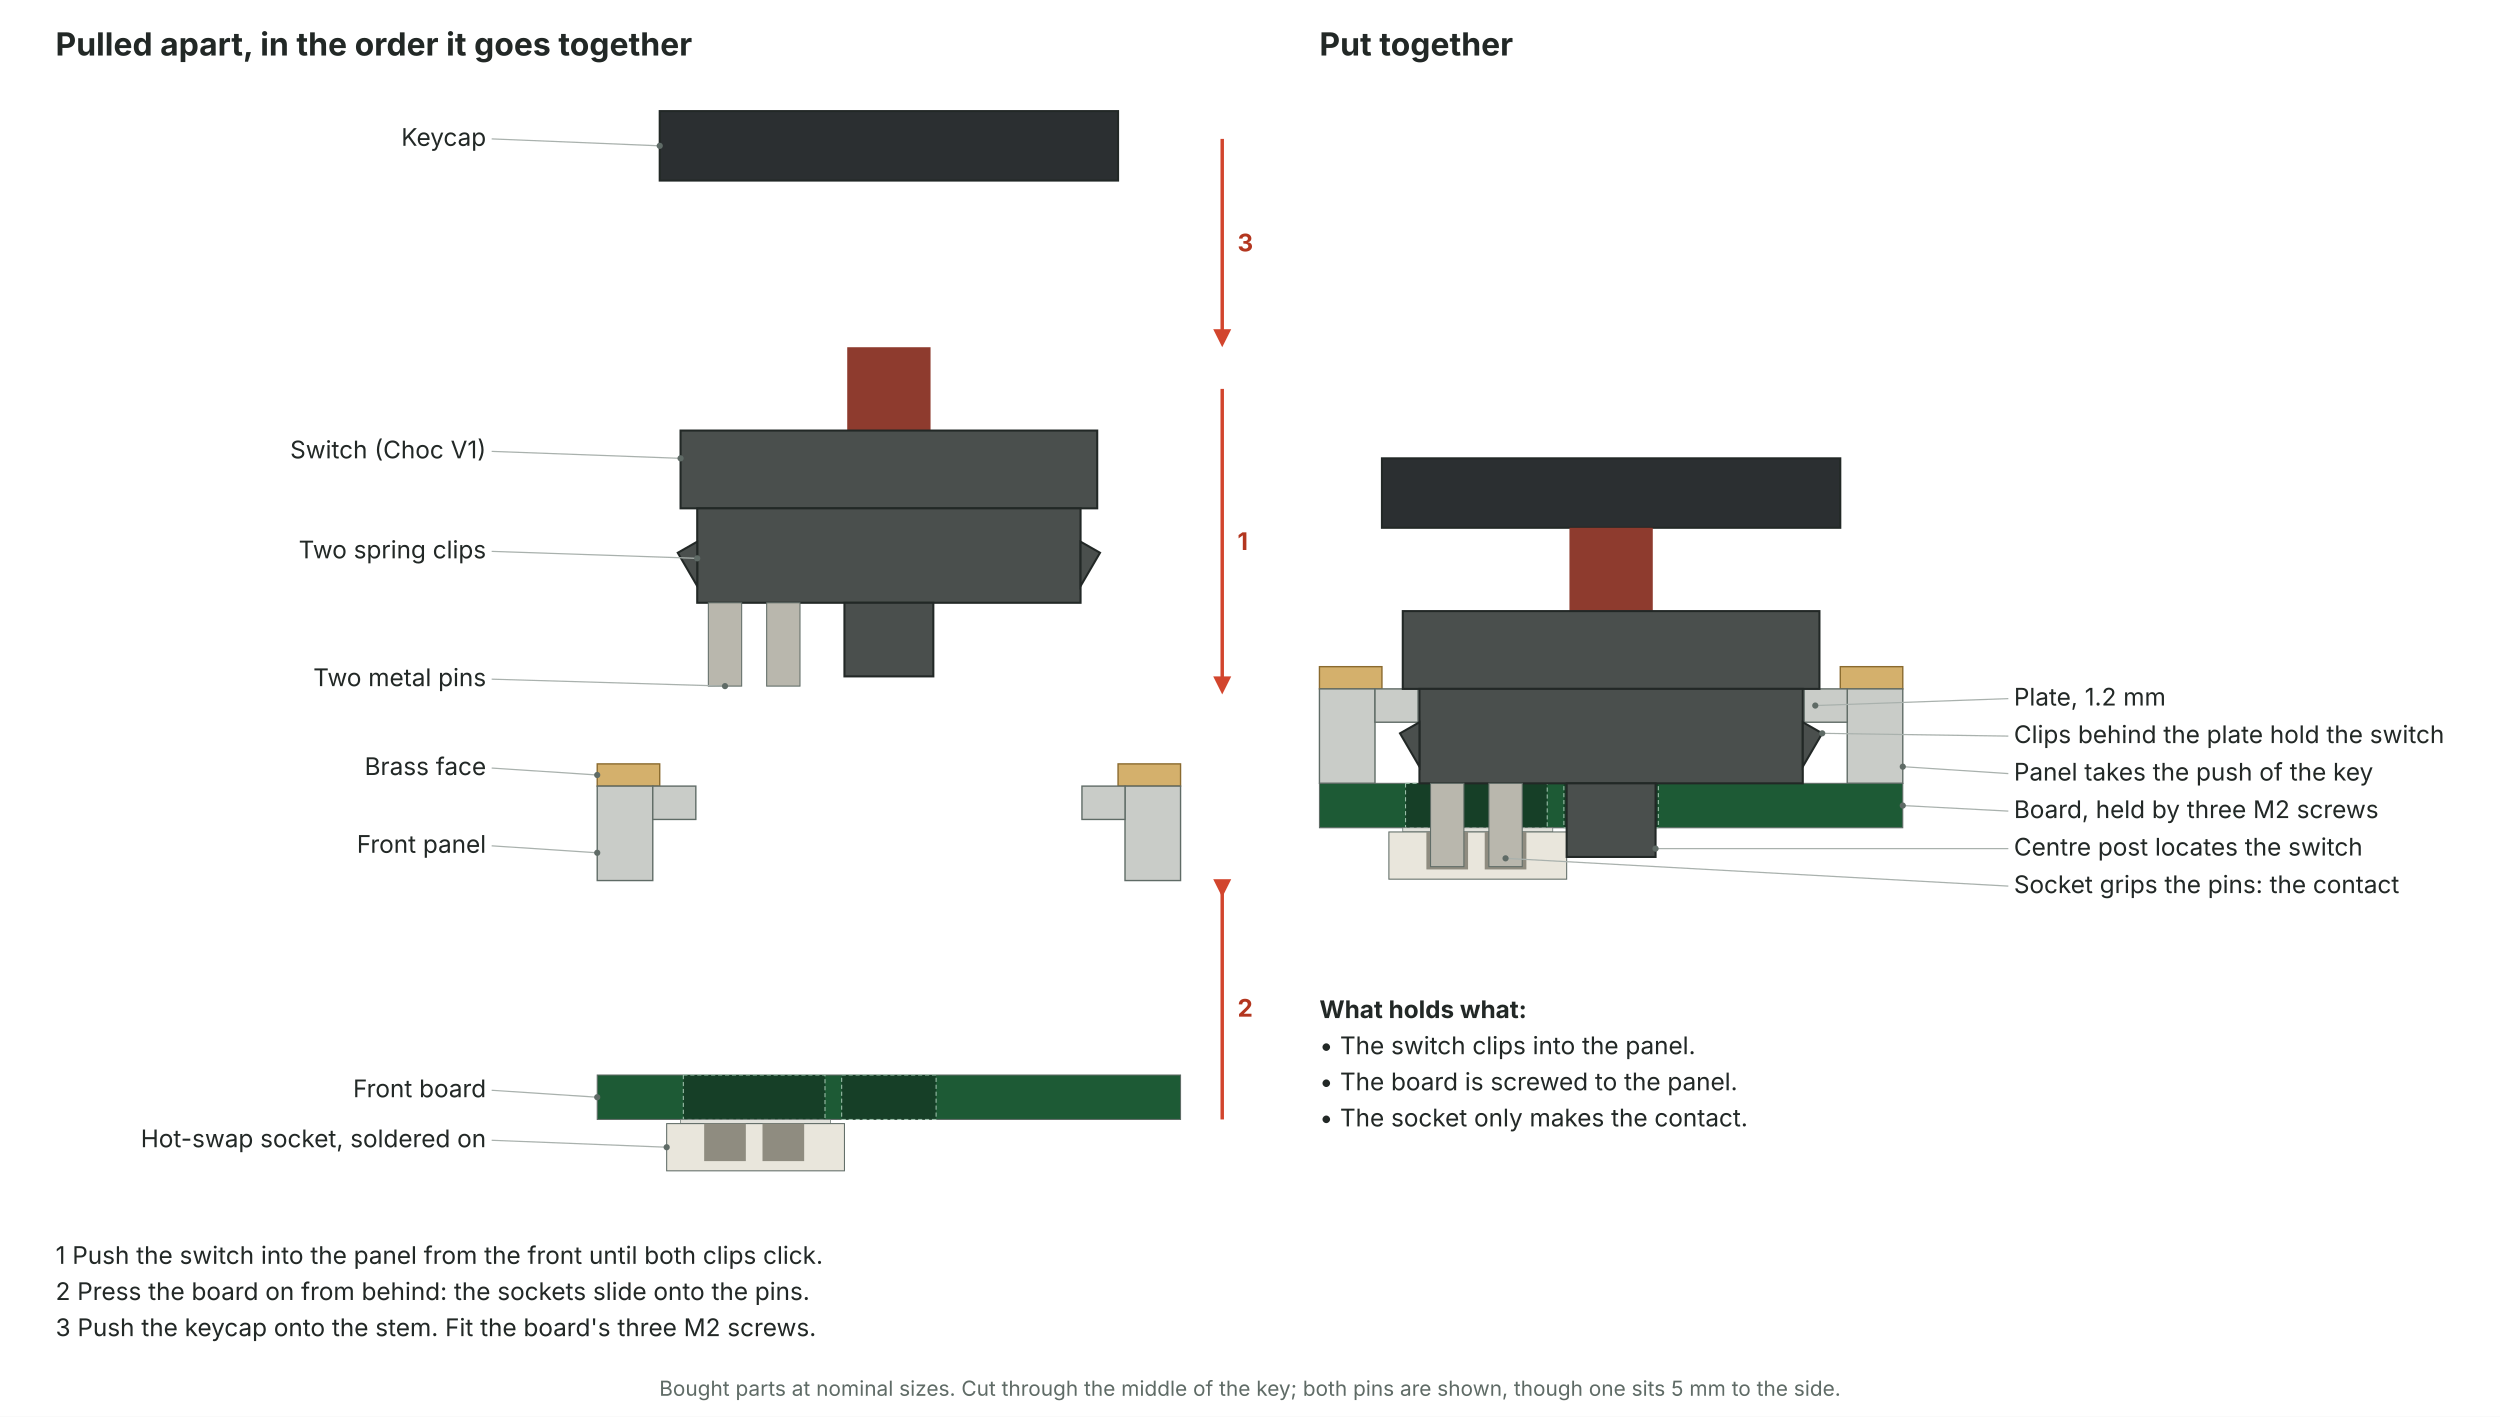
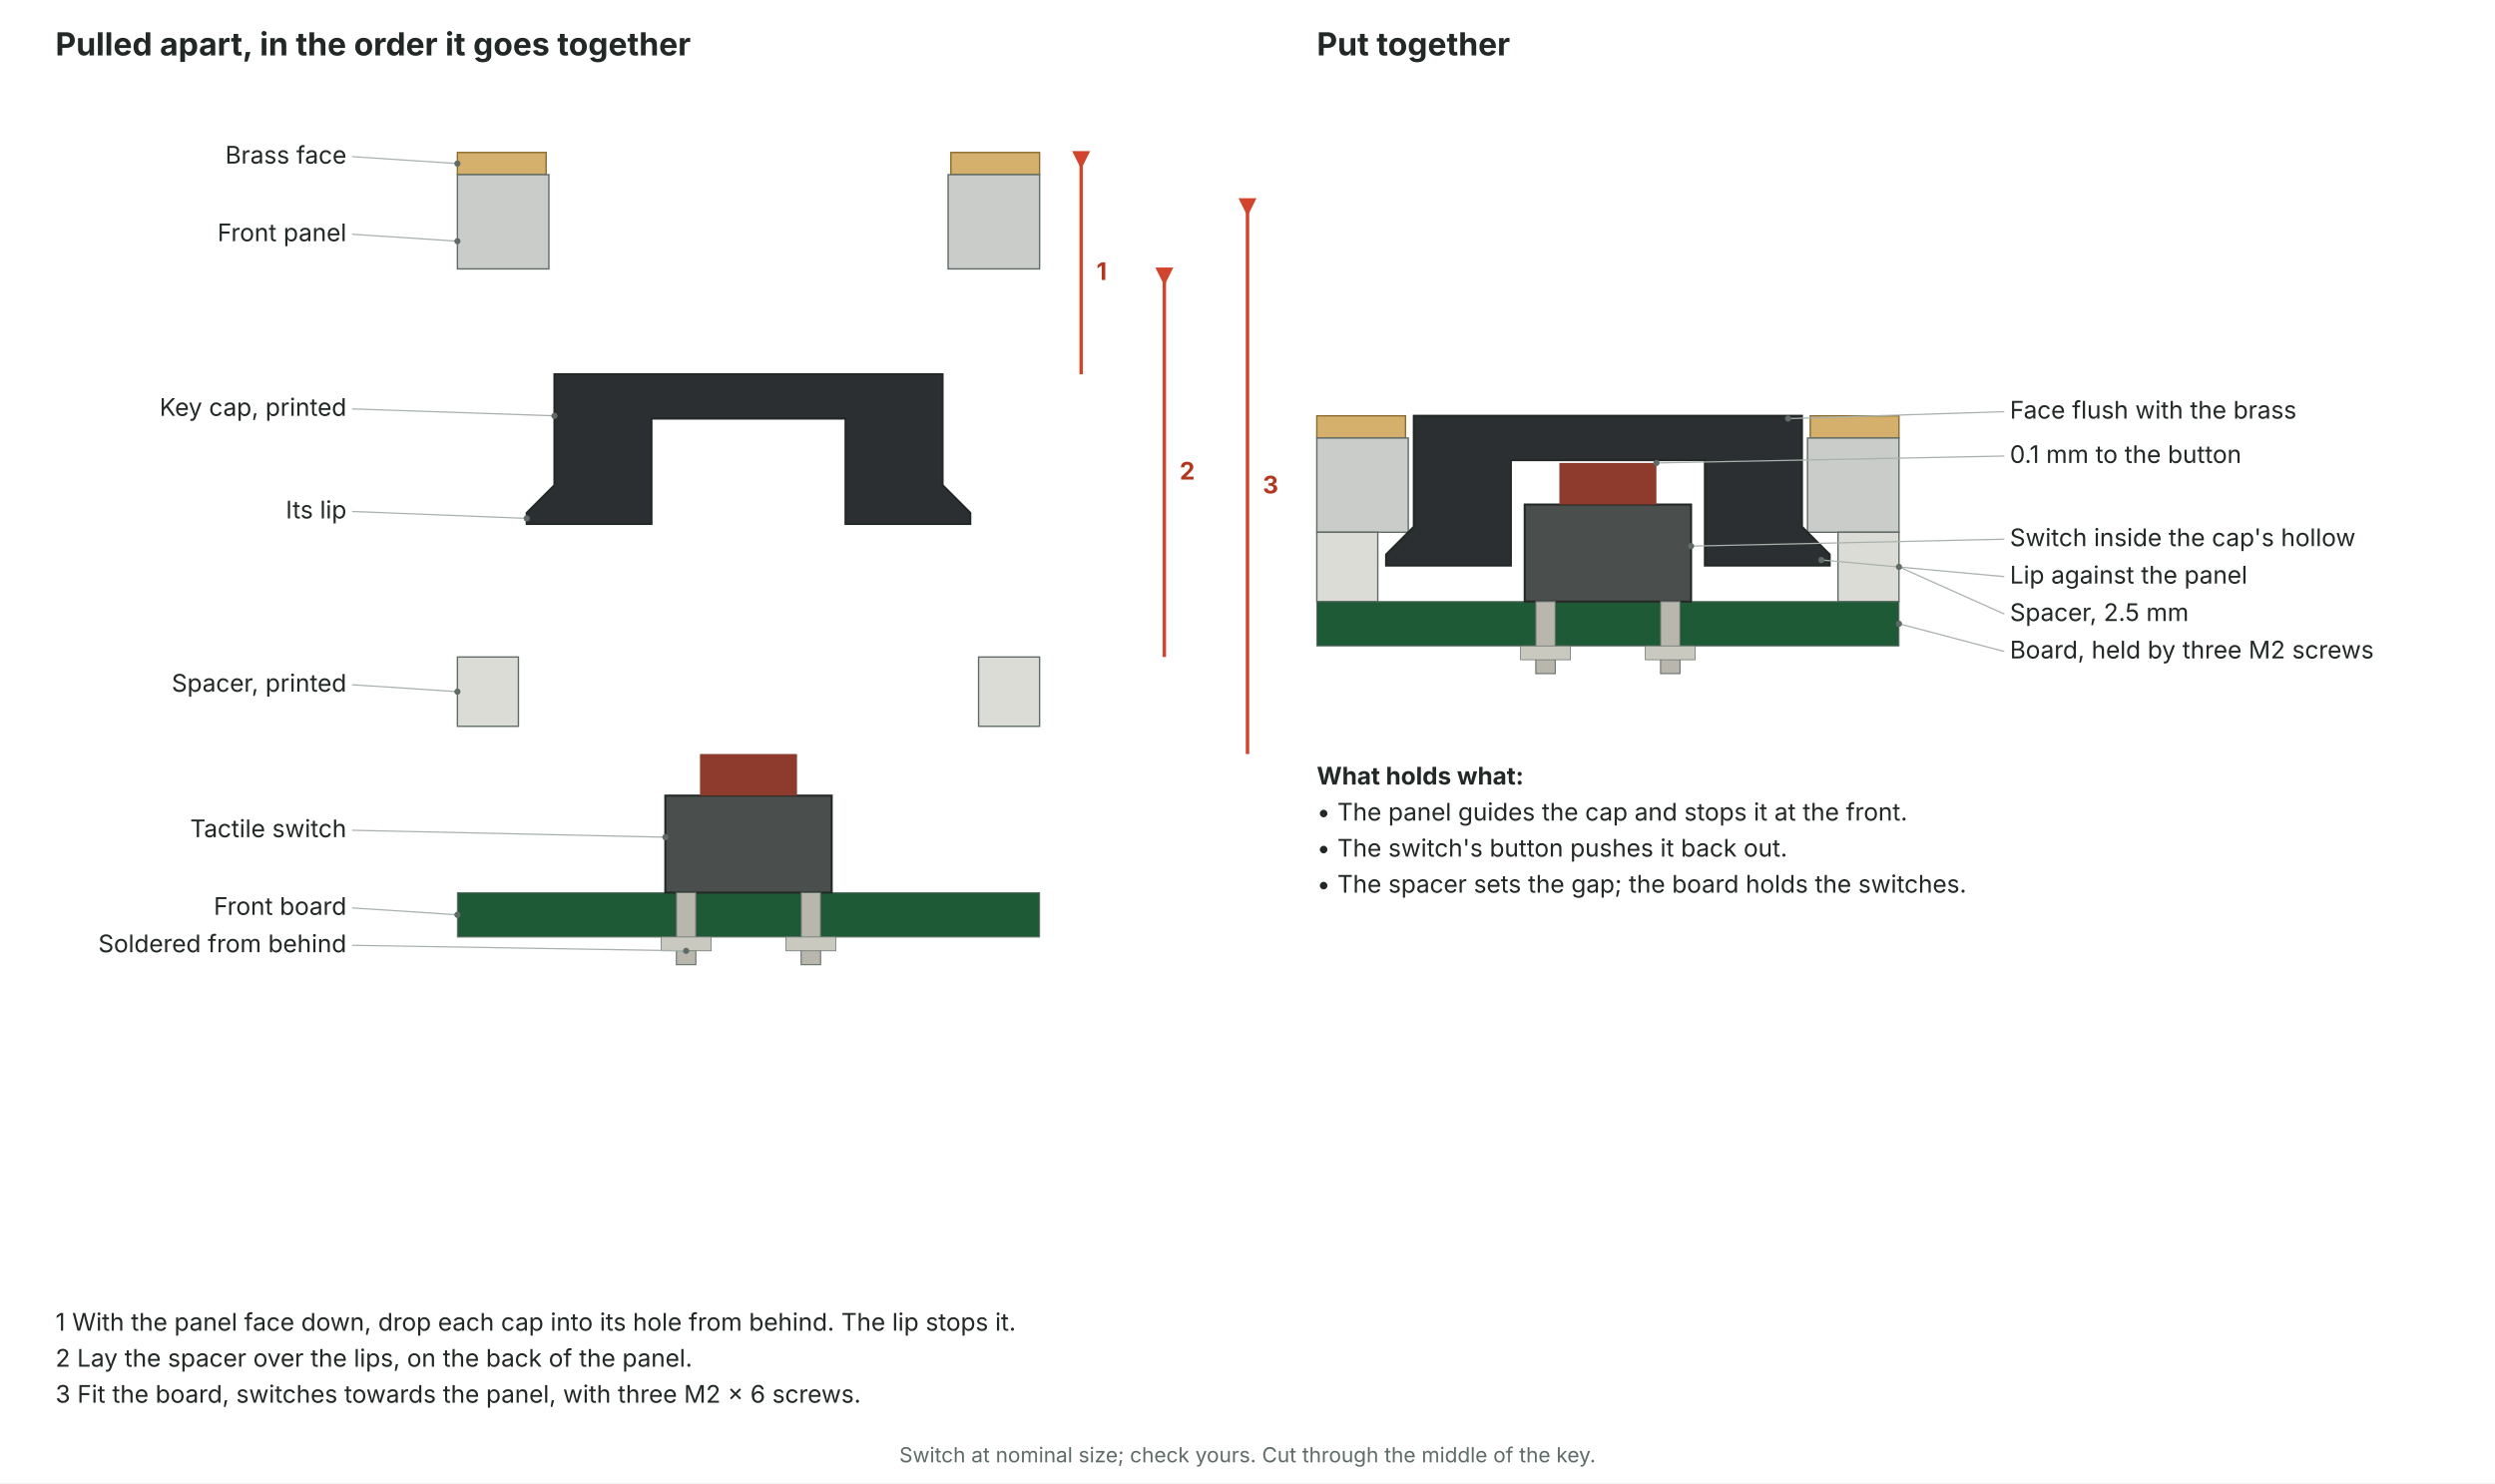
- <svg xmlns="http://www.w3.org/2000/svg" width="360mm" height="204mm" viewBox="0 0 360 204">
-   <rect width="360" height="204" fill="#ffffff" />
+ <svg xmlns="http://www.w3.org/2000/svg" width="360mm" height="214mm" viewBox="0 0 360 214">
+   <rect width="360" height="214" fill="#ffffff" />
  <text x="8" y="8" font-size="4.6" text-anchor="start" fill="#222826" font-weight="650" style="font-family:system-ui,-apple-system,'Segoe UI',sans-serif">Pulled apart, in the order it goes together</text>
-   <rect x="86" y="110" width="9" height="3.2" rx="0" fill="#d4b06c" stroke="#8a6a2e" stroke-width="0.2" />
-   <rect x="86" y="113.2" width="8" height="13.6" rx="0" fill="#c9ccc8" stroke="#5f6b66" stroke-width="0.2" />
-   <rect x="94" y="113.2" width="6.2" height="4.8" rx="0" fill="#c9ccc8" stroke="#5f6b66" stroke-width="0.2" />
-   <rect x="161" y="110" width="9" height="3.2" rx="0" fill="#d4b06c" stroke="#8a6a2e" stroke-width="0.2" />
-   <rect x="162" y="113.2" width="8" height="13.6" rx="0" fill="#c9ccc8" stroke="#5f6b66" stroke-width="0.2" />
-   <rect x="155.8" y="113.2" width="6.2" height="4.8" rx="0" fill="#c9ccc8" stroke="#5f6b66" stroke-width="0.2" />
-   <rect x="86" y="154.8" width="84" height="6.4" rx="0" fill="#1d5a35" stroke="#5f6b66" stroke-width="0.15" />
-   <rect x="121.2" y="154.8" width="13.6" height="6.4" rx="0" fill="#163f27" stroke="#9fc2ad" stroke-width="0.15" stroke-dasharray="0.6 0.4" />
-   <rect x="98.4" y="154.8" width="20.4" height="6.4" rx="0" fill="#163f27" stroke="#9fc2ad" stroke-width="0.15" stroke-dasharray="0.6 0.4" />
-   <rect x="98" y="161.2" width="21.6" height="0.6" rx="0" fill="#e2e2dc" stroke="#5f6b66" stroke-width="0.1" />
-   <rect x="96" y="161.8" width="25.6" height="6.8" rx="0" fill="#e9e6dc" stroke="#5f6b66" stroke-width="0.15" />
-   <rect x="101.4" y="161.8" width="6" height="5.4" rx="0" fill="#8f8c80" stroke="none" stroke-width="0.3" />
-   <rect x="109.8" y="161.8" width="6" height="5.4" rx="0" fill="#8f8c80" stroke="none" stroke-width="0.3" />
-   <rect x="95" y="16" width="66" height="10" rx="0" fill="#2b2f31" stroke="#222826" stroke-width="0.3" />
-   <rect x="122" y="50" width="12" height="12" rx="0" fill="#8e3b2e" stroke="none" stroke-width="0.3" />
-   <rect x="98" y="62" width="60" height="11.2" rx="0" fill="#4a4f4d" stroke="#222826" stroke-width="0.3" />
-   <rect x="100.4" y="73.2" width="55.2" height="13.6" rx="0" fill="#4a4f4d" stroke="#222826" stroke-width="0.3" />
-   <polygon points="100.4,78 97.6,79.6 100.4,84.4" fill="#4a4f4d" stroke="#222826" stroke-width="0.3" />
-   <polygon points="155.6,78 158.4,79.6 155.6,84.4" fill="#4a4f4d" stroke="#222826" stroke-width="0.3" />
-   <rect x="121.6" y="86.8" width="12.8" height="10.6" rx="0" fill="#4a4f4d" stroke="#222826" stroke-width="0.3" />
-   <rect x="102" y="86.8" width="4.8" height="12" rx="0" fill="#b9b7ad" stroke="#5f6b66" stroke-width="0.15" />
-   <rect x="110.4" y="86.8" width="4.8" height="12" rx="0" fill="#b9b7ad" stroke="#5f6b66" stroke-width="0.15" />
-   <line x1="176" y1="56" x2="176" y2="98.4" stroke="#d2452d" stroke-width="0.5" />
-   <polygon points="176,100 174.7,97.4 177.3,97.4" fill="#d2452d" />
-   <text x="178.2" y="79.2" font-size="3.5" text-anchor="start" fill="#b3361f" font-weight="650" style="font-family:system-ui,-apple-system,'Segoe UI',sans-serif">1</text>
-   <line x1="176" y1="161.2" x2="176" y2="127.6" stroke="#d2452d" stroke-width="0.5" />
-   <polygon points="176,129.2 174.7,126.6 177.3,126.6" fill="#d2452d" />
-   <text x="178.2" y="146.4" font-size="3.5" text-anchor="start" fill="#b3361f" font-weight="650" style="font-family:system-ui,-apple-system,'Segoe UI',sans-serif">2</text>
-   <line x1="176" y1="20" x2="176" y2="48.4" stroke="#d2452d" stroke-width="0.5" />
-   <polygon points="176,50 174.7,47.4 177.3,47.4" fill="#d2452d" />
-   <text x="178.2" y="36.2" font-size="3.5" text-anchor="start" fill="#b3361f" font-weight="650" style="font-family:system-ui,-apple-system,'Segoe UI',sans-serif">3</text>
-   <line x1="95" y1="21" x2="70.8" y2="20" stroke="#a9b1ad" stroke-width="0.18" />
-   <circle cx="95" cy="21" r="0.45" fill="#5f6b66" stroke="none" stroke-width="0.3" />
-   <text x="70" y="21" font-size="3.5" text-anchor="end" fill="#222826" font-weight="400" style="font-family:system-ui,-apple-system,'Segoe UI',sans-serif">Keycap</text>
-   <line x1="98" y1="66" x2="70.8" y2="65" stroke="#a9b1ad" stroke-width="0.18" />
-   <circle cx="98" cy="66" r="0.45" fill="#5f6b66" stroke="none" stroke-width="0.3" />
-   <text x="70" y="66" font-size="3.5" text-anchor="end" fill="#222826" font-weight="400" style="font-family:system-ui,-apple-system,'Segoe UI',sans-serif">Switch (Choc V1)</text>
-   <line x1="100.4" y1="80.4" x2="70.8" y2="79.4" stroke="#a9b1ad" stroke-width="0.18" />
-   <circle cx="100.4" cy="80.4" r="0.45" fill="#5f6b66" stroke="none" stroke-width="0.3" />
-   <text x="70" y="80.4" font-size="3.5" text-anchor="end" fill="#222826" font-weight="400" style="font-family:system-ui,-apple-system,'Segoe UI',sans-serif">Two spring clips</text>
-   <line x1="104.4" y1="98.8" x2="70.8" y2="97.8" stroke="#a9b1ad" stroke-width="0.18" />
-   <circle cx="104.4" cy="98.8" r="0.45" fill="#5f6b66" stroke="none" stroke-width="0.3" />
-   <text x="70" y="98.8" font-size="3.5" text-anchor="end" fill="#222826" font-weight="400" style="font-family:system-ui,-apple-system,'Segoe UI',sans-serif">Two metal pins</text>
-   <line x1="86" y1="111.6" x2="70.8" y2="110.6" stroke="#a9b1ad" stroke-width="0.18" />
-   <circle cx="86" cy="111.6" r="0.45" fill="#5f6b66" stroke="none" stroke-width="0.3" />
-   <text x="70" y="111.6" font-size="3.5" text-anchor="end" fill="#222826" font-weight="400" style="font-family:system-ui,-apple-system,'Segoe UI',sans-serif">Brass face</text>
-   <line x1="86" y1="122.8" x2="70.8" y2="121.8" stroke="#a9b1ad" stroke-width="0.18" />
-   <circle cx="86" cy="122.8" r="0.45" fill="#5f6b66" stroke="none" stroke-width="0.3" />
-   <text x="70" y="122.8" font-size="3.5" text-anchor="end" fill="#222826" font-weight="400" style="font-family:system-ui,-apple-system,'Segoe UI',sans-serif">Front panel</text>
-   <line x1="86" y1="158" x2="70.8" y2="157" stroke="#a9b1ad" stroke-width="0.18" />
-   <circle cx="86" cy="158" r="0.45" fill="#5f6b66" stroke="none" stroke-width="0.3" />
-   <text x="70" y="158" font-size="3.5" text-anchor="end" fill="#222826" font-weight="400" style="font-family:system-ui,-apple-system,'Segoe UI',sans-serif">Front board</text>
-   <line x1="96" y1="165.2" x2="70.8" y2="164.2" stroke="#a9b1ad" stroke-width="0.18" />
-   <circle cx="96" cy="165.2" r="0.45" fill="#5f6b66" stroke="none" stroke-width="0.3" />
-   <text x="70" y="165.2" font-size="3.5" text-anchor="end" fill="#222826" font-weight="400" style="font-family:system-ui,-apple-system,'Segoe UI',sans-serif">Hot-swap socket, soldered on</text>
-   <text x="8" y="182" font-size="3.5" text-anchor="start" fill="#222826" font-weight="400" style="font-family:system-ui,-apple-system,'Segoe UI',sans-serif">1  Push the switch into the panel from the front until both clips click.</text>
-   <text x="8" y="187.2" font-size="3.5" text-anchor="start" fill="#222826" font-weight="400" style="font-family:system-ui,-apple-system,'Segoe UI',sans-serif">2  Press the board on from behind: the sockets slide onto the pins.</text>
-   <text x="8" y="192.4" font-size="3.5" text-anchor="start" fill="#222826" font-weight="400" style="font-family:system-ui,-apple-system,'Segoe UI',sans-serif">3  Push the keycap onto the stem. Fit the board's three M2 screws.</text>
+   <rect x="66" y="22" width="12.8" height="3.2" rx="0" fill="#d4b06c" stroke="#8a6a2e" stroke-width="0.2" />
+   <rect x="66" y="25.2" width="13.2" height="13.6" rx="0" fill="#c9ccc8" stroke="#5f6b66" stroke-width="0.2" />
+   <rect x="137.2" y="22" width="12.8" height="3.2" rx="0" fill="#d4b06c" stroke="#8a6a2e" stroke-width="0.2" />
+   <rect x="136.8" y="25.2" width="13.2" height="13.6" rx="0" fill="#c9ccc8" stroke="#5f6b66" stroke-width="0.2" />
+   <polygon points="136,54 136,70 140,74 140,75.6 122,75.6 122,60.4 94,60.4 94,75.6 76,75.6 76,74 80,70 80,54" fill="#2b2f31" stroke="#222826" stroke-width="0.3" />
+   <rect x="66" y="94.8" width="8.8" height="10" rx="0" fill="#dcdcd6" stroke="#5f6b66" stroke-width="0.2" />
+   <rect x="141.2" y="94.8" width="8.8" height="10" rx="0" fill="#dcdcd6" stroke="#5f6b66" stroke-width="0.2" />
+   <rect x="66" y="128.8" width="84" height="6.4" rx="0" fill="#1d5a35" stroke="#5f6b66" stroke-width="0.15" />
+   <rect x="96" y="114.8" width="24" height="14" rx="0" fill="#4a4f4d" stroke="#222826" stroke-width="0.3" />
+   <rect x="101" y="108.8" width="14" height="6" rx="0" fill="#8e3b2e" stroke="none" stroke-width="0.3" />
+   <rect x="97.6" y="128.8" width="2.8" height="10.4" rx="0" fill="#b9b7ad" stroke="#5f6b66" stroke-width="0.15" />
+   <rect x="95.4" y="135.2" width="7.2" height="2" rx="0" fill="#c9c9c0" stroke="#5f6b66" stroke-width="0.1" />
+   <rect x="115.6" y="128.8" width="2.8" height="10.4" rx="0" fill="#b9b7ad" stroke="#5f6b66" stroke-width="0.15" />
+   <rect x="113.4" y="135.2" width="7.2" height="2" rx="0" fill="#c9c9c0" stroke="#5f6b66" stroke-width="0.1" />
+   <line x1="156" y1="54" x2="156" y2="22.8" stroke="#d2452d" stroke-width="0.5" />
+   <polygon points="156,24.4 154.7,21.8 157.3,21.8" fill="#d2452d" />
+   <text x="158.2" y="40.4" font-size="3.5" text-anchor="start" fill="#b3361f" font-weight="650" style="font-family:system-ui,-apple-system,'Segoe UI',sans-serif">1</text>
+   <line x1="168" y1="94.8" x2="168" y2="39.6" stroke="#d2452d" stroke-width="0.5" />
+   <polygon points="168,41.2 166.7,38.6 169.3,38.6" fill="#d2452d" />
+   <text x="170.2" y="69.2" font-size="3.5" text-anchor="start" fill="#b3361f" font-weight="650" style="font-family:system-ui,-apple-system,'Segoe UI',sans-serif">2</text>
+   <line x1="180" y1="108.8" x2="180" y2="29.6" stroke="#d2452d" stroke-width="0.5" />
+   <polygon points="180,31.2 178.7,28.6 181.3,28.6" fill="#d2452d" />
+   <text x="182.2" y="71.2" font-size="3.5" text-anchor="start" fill="#b3361f" font-weight="650" style="font-family:system-ui,-apple-system,'Segoe UI',sans-serif">3</text>
+   <line x1="66" y1="23.6" x2="50.8" y2="22.6" stroke="#a9b1ad" stroke-width="0.18" />
+   <circle cx="66" cy="23.6" r="0.45" fill="#5f6b66" stroke="none" stroke-width="0.3" />
+   <text x="50" y="23.6" font-size="3.5" text-anchor="end" fill="#222826" font-weight="400" style="font-family:system-ui,-apple-system,'Segoe UI',sans-serif">Brass face</text>
+   <line x1="66" y1="34.8" x2="50.8" y2="33.8" stroke="#a9b1ad" stroke-width="0.18" />
+   <circle cx="66" cy="34.8" r="0.45" fill="#5f6b66" stroke="none" stroke-width="0.3" />
+   <text x="50" y="34.8" font-size="3.5" text-anchor="end" fill="#222826" font-weight="400" style="font-family:system-ui,-apple-system,'Segoe UI',sans-serif">Front panel</text>
+   <line x1="80" y1="60" x2="50.8" y2="59" stroke="#a9b1ad" stroke-width="0.18" />
+   <circle cx="80" cy="60" r="0.45" fill="#5f6b66" stroke="none" stroke-width="0.3" />
+   <text x="50" y="60" font-size="3.5" text-anchor="end" fill="#222826" font-weight="400" style="font-family:system-ui,-apple-system,'Segoe UI',sans-serif">Key cap, printed</text>
+   <line x1="76" y1="74.8" x2="50.8" y2="73.8" stroke="#a9b1ad" stroke-width="0.18" />
+   <circle cx="76" cy="74.8" r="0.45" fill="#5f6b66" stroke="none" stroke-width="0.3" />
+   <text x="50" y="74.8" font-size="3.5" text-anchor="end" fill="#222826" font-weight="400" style="font-family:system-ui,-apple-system,'Segoe UI',sans-serif">Its lip</text>
+   <line x1="66" y1="99.8" x2="50.8" y2="98.8" stroke="#a9b1ad" stroke-width="0.18" />
+   <circle cx="66" cy="99.8" r="0.45" fill="#5f6b66" stroke="none" stroke-width="0.3" />
+   <text x="50" y="99.8" font-size="3.5" text-anchor="end" fill="#222826" font-weight="400" style="font-family:system-ui,-apple-system,'Segoe UI',sans-serif">Spacer, printed</text>
+   <line x1="96" y1="120.8" x2="50.8" y2="119.8" stroke="#a9b1ad" stroke-width="0.18" />
+   <circle cx="96" cy="120.8" r="0.45" fill="#5f6b66" stroke="none" stroke-width="0.3" />
+   <text x="50" y="120.8" font-size="3.5" text-anchor="end" fill="#222826" font-weight="400" style="font-family:system-ui,-apple-system,'Segoe UI',sans-serif">Tactile switch</text>
+   <line x1="66" y1="132" x2="50.8" y2="131" stroke="#a9b1ad" stroke-width="0.18" />
+   <circle cx="66" cy="132" r="0.45" fill="#5f6b66" stroke="none" stroke-width="0.3" />
+   <text x="50" y="132" font-size="3.5" text-anchor="end" fill="#222826" font-weight="400" style="font-family:system-ui,-apple-system,'Segoe UI',sans-serif">Front board</text>
+   <line x1="99" y1="137.2" x2="50.8" y2="136.4" stroke="#a9b1ad" stroke-width="0.18" />
+   <circle cx="99" cy="137.2" r="0.45" fill="#5f6b66" stroke="none" stroke-width="0.3" />
+   <text x="50" y="137.4" font-size="3.5" text-anchor="end" fill="#222826" font-weight="400" style="font-family:system-ui,-apple-system,'Segoe UI',sans-serif">Soldered from behind</text>
+   <text x="8" y="192" font-size="3.5" text-anchor="start" fill="#222826" font-weight="400" style="font-family:system-ui,-apple-system,'Segoe UI',sans-serif">1  With the panel face down, drop each cap into its hole from behind. The lip stops it.</text>
+   <text x="8" y="197.2" font-size="3.5" text-anchor="start" fill="#222826" font-weight="400" style="font-family:system-ui,-apple-system,'Segoe UI',sans-serif">2  Lay the spacer over the lips, on the back of the panel.</text>
+   <text x="8" y="202.4" font-size="3.5" text-anchor="start" fill="#222826" font-weight="400" style="font-family:system-ui,-apple-system,'Segoe UI',sans-serif">3  Fit the board, switches towards the panel, with three M2 × 6 screws.</text>
  <text x="190" y="8" font-size="4.6" text-anchor="start" fill="#222826" font-weight="650" style="font-family:system-ui,-apple-system,'Segoe UI',sans-serif">Put together</text>
-   <rect x="190" y="96" width="9" height="3.2" rx="0" fill="#d4b06c" stroke="#8a6a2e" stroke-width="0.2" />
-   <rect x="190" y="99.2" width="8" height="13.6" rx="0" fill="#c9ccc8" stroke="#5f6b66" stroke-width="0.2" />
-   <rect x="198" y="99.2" width="6.2" height="4.8" rx="0" fill="#c9ccc8" stroke="#5f6b66" stroke-width="0.2" />
-   <rect x="265" y="96" width="9" height="3.2" rx="0" fill="#d4b06c" stroke="#8a6a2e" stroke-width="0.2" />
-   <rect x="266" y="99.2" width="8" height="13.6" rx="0" fill="#c9ccc8" stroke="#5f6b66" stroke-width="0.2" />
-   <rect x="259.8" y="99.2" width="6.2" height="4.8" rx="0" fill="#c9ccc8" stroke="#5f6b66" stroke-width="0.2" />
-   <rect x="190" y="112.8" width="84" height="6.4" rx="0" fill="#1d5a35" stroke="#5f6b66" stroke-width="0.15" />
-   <rect x="225.2" y="112.8" width="13.6" height="6.4" rx="0" fill="#163f27" stroke="#9fc2ad" stroke-width="0.15" stroke-dasharray="0.6 0.4" />
-   <rect x="202.4" y="112.8" width="20.4" height="6.4" rx="0" fill="#163f27" stroke="#9fc2ad" stroke-width="0.15" stroke-dasharray="0.6 0.4" />
-   <rect x="202" y="119.2" width="21.6" height="0.6" rx="0" fill="#e2e2dc" stroke="#5f6b66" stroke-width="0.1" />
-   <rect x="200" y="119.8" width="25.6" height="6.8" rx="0" fill="#e9e6dc" stroke="#5f6b66" stroke-width="0.15" />
-   <rect x="205.4" y="119.8" width="6" height="5.4" rx="0" fill="#8f8c80" stroke="none" stroke-width="0.3" />
-   <rect x="213.8" y="119.8" width="6" height="5.4" rx="0" fill="#8f8c80" stroke="none" stroke-width="0.3" />
-   <rect x="199" y="66" width="66" height="10" rx="0" fill="#2b2f31" stroke="#222826" stroke-width="0.3" />
-   <rect x="226" y="76" width="12" height="12" rx="0" fill="#8e3b2e" stroke="none" stroke-width="0.3" />
-   <rect x="202" y="88" width="60" height="11.2" rx="0" fill="#4a4f4d" stroke="#222826" stroke-width="0.3" />
-   <rect x="204.4" y="99.2" width="55.2" height="13.6" rx="0" fill="#4a4f4d" stroke="#222826" stroke-width="0.3" />
-   <polygon points="204.4,104 201.6,105.6 204.4,110.4" fill="#4a4f4d" stroke="#222826" stroke-width="0.3" />
-   <polygon points="259.6,104 262.4,105.6 259.6,110.4" fill="#4a4f4d" stroke="#222826" stroke-width="0.3" />
-   <rect x="225.6" y="112.8" width="12.8" height="10.6" rx="0" fill="#4a4f4d" stroke="#222826" stroke-width="0.3" />
-   <rect x="206" y="112.8" width="4.8" height="12" rx="0" fill="#b9b7ad" stroke="#5f6b66" stroke-width="0.15" />
-   <rect x="214.4" y="112.8" width="4.8" height="12" rx="0" fill="#b9b7ad" stroke="#5f6b66" stroke-width="0.15" />
-   <line x1="261.4" y1="101.6" x2="289.2" y2="100.6" stroke="#a9b1ad" stroke-width="0.18" />
-   <circle cx="261.4" cy="101.6" r="0.45" fill="#5f6b66" stroke="none" stroke-width="0.3" />
-   <text x="290" y="101.6" font-size="3.5" text-anchor="start" fill="#222826" font-weight="400" style="font-family:system-ui,-apple-system,'Segoe UI',sans-serif">Plate, 1.2 mm</text>
-   <line x1="262.4" y1="105.6" x2="289.2" y2="106" stroke="#a9b1ad" stroke-width="0.18" />
-   <circle cx="262.4" cy="105.6" r="0.45" fill="#5f6b66" stroke="none" stroke-width="0.3" />
-   <text x="290" y="107" font-size="3.5" text-anchor="start" fill="#222826" font-weight="400" style="font-family:system-ui,-apple-system,'Segoe UI',sans-serif">Clips behind the plate hold the switch</text>
-   <line x1="274" y1="110.4" x2="289.2" y2="111.4" stroke="#a9b1ad" stroke-width="0.18" />
-   <circle cx="274" cy="110.4" r="0.45" fill="#5f6b66" stroke="none" stroke-width="0.3" />
-   <text x="290" y="112.4" font-size="3.5" text-anchor="start" fill="#222826" font-weight="400" style="font-family:system-ui,-apple-system,'Segoe UI',sans-serif">Panel takes the push of the key</text>
-   <line x1="274" y1="116" x2="289.2" y2="116.8" stroke="#a9b1ad" stroke-width="0.18" />
-   <circle cx="274" cy="116" r="0.45" fill="#5f6b66" stroke="none" stroke-width="0.3" />
-   <text x="290" y="117.8" font-size="3.5" text-anchor="start" fill="#222826" font-weight="400" style="font-family:system-ui,-apple-system,'Segoe UI',sans-serif">Board, held by three M2 screws</text>
-   <line x1="238.4" y1="122.2" x2="289.2" y2="122.2" stroke="#a9b1ad" stroke-width="0.18" />
-   <circle cx="238.4" cy="122.2" r="0.45" fill="#5f6b66" stroke="none" stroke-width="0.3" />
-   <text x="290" y="123.2" font-size="3.5" text-anchor="start" fill="#222826" font-weight="400" style="font-family:system-ui,-apple-system,'Segoe UI',sans-serif">Centre post locates the switch</text>
-   <line x1="216.8" y1="123.6" x2="289.2" y2="127.6" stroke="#a9b1ad" stroke-width="0.18" />
-   <circle cx="216.8" cy="123.6" r="0.45" fill="#5f6b66" stroke="none" stroke-width="0.3" />
-   <text x="290" y="128.6" font-size="3.5" text-anchor="start" fill="#222826" font-weight="400" style="font-family:system-ui,-apple-system,'Segoe UI',sans-serif">Socket grips the pins: the contact</text>
-   <text x="190" y="146.6" font-size="3.5" text-anchor="start" fill="#222826" font-weight="650" style="font-family:system-ui,-apple-system,'Segoe UI',sans-serif">What holds what:</text>
-   <text x="190" y="151.8" font-size="3.5" text-anchor="start" fill="#222826" font-weight="400" style="font-family:system-ui,-apple-system,'Segoe UI',sans-serif">• The switch clips into the panel.</text>
-   <text x="190" y="157" font-size="3.5" text-anchor="start" fill="#222826" font-weight="400" style="font-family:system-ui,-apple-system,'Segoe UI',sans-serif">• The board is screwed to the panel.</text>
-   <text x="190" y="162.2" font-size="3.5" text-anchor="start" fill="#222826" font-weight="400" style="font-family:system-ui,-apple-system,'Segoe UI',sans-serif">• The socket only makes the contact.</text>
-   <text x="180" y="201" font-size="3" text-anchor="middle" fill="#5f6b66" font-weight="400" style="font-family:system-ui,-apple-system,'Segoe UI',sans-serif">Bought parts at nominal sizes. Cut through the middle of the key; both pins are shown, though one sits 5 mm to the side.</text>
+   <rect x="190" y="60" width="12.8" height="3.2" rx="0" fill="#d4b06c" stroke="#8a6a2e" stroke-width="0.2" />
+   <rect x="190" y="63.2" width="13.2" height="13.6" rx="0" fill="#c9ccc8" stroke="#5f6b66" stroke-width="0.2" />
+   <rect x="261.2" y="60" width="12.8" height="3.2" rx="0" fill="#d4b06c" stroke="#8a6a2e" stroke-width="0.2" />
+   <rect x="260.8" y="63.2" width="13.2" height="13.6" rx="0" fill="#c9ccc8" stroke="#5f6b66" stroke-width="0.2" />
+   <rect x="190" y="76.8" width="8.8" height="10" rx="0" fill="#dcdcd6" stroke="#5f6b66" stroke-width="0.2" />
+   <rect x="265.2" y="76.8" width="8.8" height="10" rx="0" fill="#dcdcd6" stroke="#5f6b66" stroke-width="0.2" />
+   <rect x="190" y="86.8" width="84" height="6.4" rx="0" fill="#1d5a35" stroke="#5f6b66" stroke-width="0.15" />
+   <rect x="220" y="72.8" width="24" height="14" rx="0" fill="#4a4f4d" stroke="#222826" stroke-width="0.3" />
+   <rect x="225" y="66.8" width="14" height="6" rx="0" fill="#8e3b2e" stroke="none" stroke-width="0.3" />
+   <rect x="221.6" y="86.8" width="2.8" height="10.4" rx="0" fill="#b9b7ad" stroke="#5f6b66" stroke-width="0.15" />
+   <rect x="219.4" y="93.2" width="7.2" height="2" rx="0" fill="#c9c9c0" stroke="#5f6b66" stroke-width="0.1" />
+   <rect x="239.6" y="86.8" width="2.8" height="10.4" rx="0" fill="#b9b7ad" stroke="#5f6b66" stroke-width="0.15" />
+   <rect x="237.4" y="93.2" width="7.2" height="2" rx="0" fill="#c9c9c0" stroke="#5f6b66" stroke-width="0.1" />
+   <polygon points="260,60 260,76 264,80 264,81.6 246,81.6 246,66.4 218,66.4 218,81.6 200,81.6 200,80 204,76 204,60" fill="#2b2f31" stroke="#222826" stroke-width="0.3" />
+   <line x1="258" y1="60.4" x2="289.2" y2="59.4" stroke="#a9b1ad" stroke-width="0.18" />
+   <circle cx="258" cy="60.4" r="0.45" fill="#5f6b66" stroke="none" stroke-width="0.3" />
+   <text x="290" y="60.4" font-size="3.5" text-anchor="start" fill="#222826" font-weight="400" style="font-family:system-ui,-apple-system,'Segoe UI',sans-serif">Face flush with the brass</text>
+   <line x1="239" y1="66.8" x2="289.2" y2="65.8" stroke="#a9b1ad" stroke-width="0.18" />
+   <circle cx="239" cy="66.8" r="0.45" fill="#5f6b66" stroke="none" stroke-width="0.3" />
+   <text x="290" y="66.8" font-size="3.5" text-anchor="start" fill="#222826" font-weight="400" style="font-family:system-ui,-apple-system,'Segoe UI',sans-serif">0.1 mm to the button</text>
+   <line x1="244" y1="78.8" x2="289.2" y2="77.8" stroke="#a9b1ad" stroke-width="0.18" />
+   <circle cx="244" cy="78.8" r="0.45" fill="#5f6b66" stroke="none" stroke-width="0.3" />
+   <text x="290" y="78.8" font-size="3.5" text-anchor="start" fill="#222826" font-weight="400" style="font-family:system-ui,-apple-system,'Segoe UI',sans-serif">Switch inside the cap's hollow</text>
+   <line x1="262.8" y1="80.8" x2="289.2" y2="83.2" stroke="#a9b1ad" stroke-width="0.18" />
+   <circle cx="262.8" cy="80.8" r="0.45" fill="#5f6b66" stroke="none" stroke-width="0.3" />
+   <text x="290" y="84.2" font-size="3.5" text-anchor="start" fill="#222826" font-weight="400" style="font-family:system-ui,-apple-system,'Segoe UI',sans-serif">Lip against the panel</text>
+   <line x1="274" y1="81.8" x2="289.2" y2="88.6" stroke="#a9b1ad" stroke-width="0.18" />
+   <circle cx="274" cy="81.8" r="0.45" fill="#5f6b66" stroke="none" stroke-width="0.3" />
+   <text x="290" y="89.6" font-size="3.5" text-anchor="start" fill="#222826" font-weight="400" style="font-family:system-ui,-apple-system,'Segoe UI',sans-serif">Spacer, 2.5 mm</text>
+   <line x1="274" y1="90" x2="289.2" y2="94" stroke="#a9b1ad" stroke-width="0.18" />
+   <circle cx="274" cy="90" r="0.45" fill="#5f6b66" stroke="none" stroke-width="0.3" />
+   <text x="290" y="95" font-size="3.5" text-anchor="start" fill="#222826" font-weight="400" style="font-family:system-ui,-apple-system,'Segoe UI',sans-serif">Board, held by three M2 screws</text>
+   <text x="190" y="113.2" font-size="3.5" text-anchor="start" fill="#222826" font-weight="650" style="font-family:system-ui,-apple-system,'Segoe UI',sans-serif">What holds what:</text>
+   <text x="190" y="118.4" font-size="3.5" text-anchor="start" fill="#222826" font-weight="400" style="font-family:system-ui,-apple-system,'Segoe UI',sans-serif">• The panel guides the cap and stops it at the front.</text>
+   <text x="190" y="123.6" font-size="3.5" text-anchor="start" fill="#222826" font-weight="400" style="font-family:system-ui,-apple-system,'Segoe UI',sans-serif">• The switch's button pushes it back out.</text>
+   <text x="190" y="128.8" font-size="3.5" text-anchor="start" fill="#222826" font-weight="400" style="font-family:system-ui,-apple-system,'Segoe UI',sans-serif">• The spacer sets the gap; the board holds the switches.</text>
+   <text x="180" y="211" font-size="3" text-anchor="middle" fill="#5f6b66" font-weight="400" style="font-family:system-ui,-apple-system,'Segoe UI',sans-serif">Switch at nominal size; check yours. Cut through the middle of the key.</text>
</svg>
